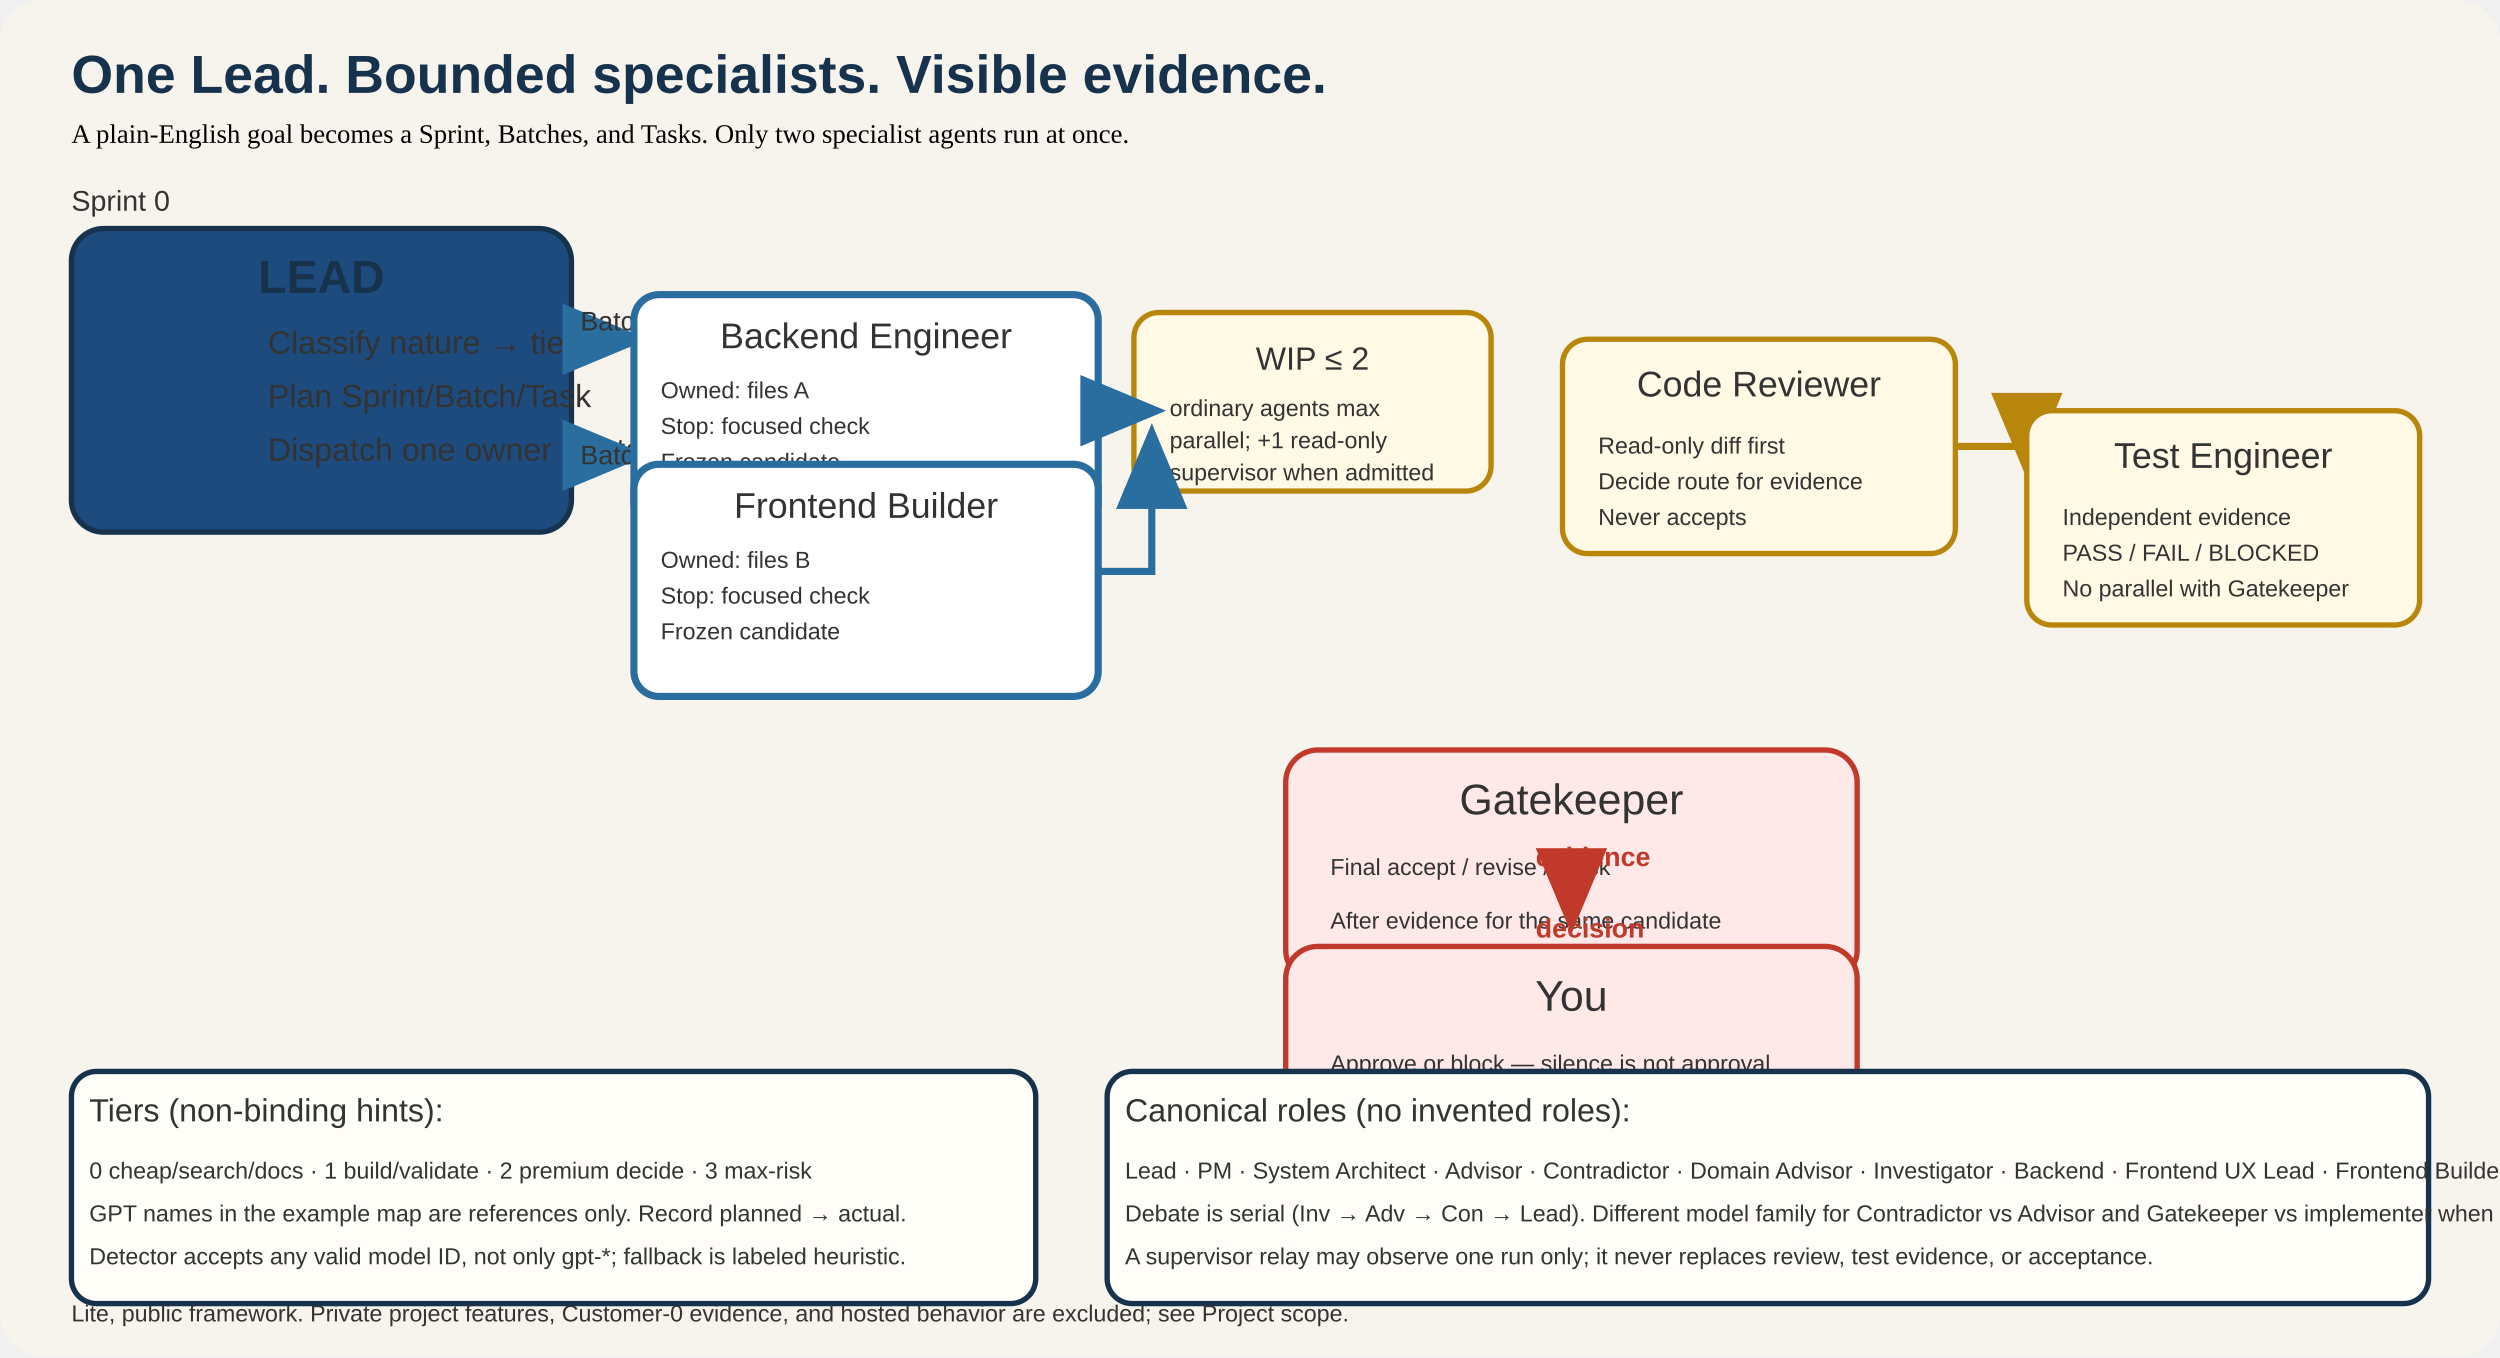
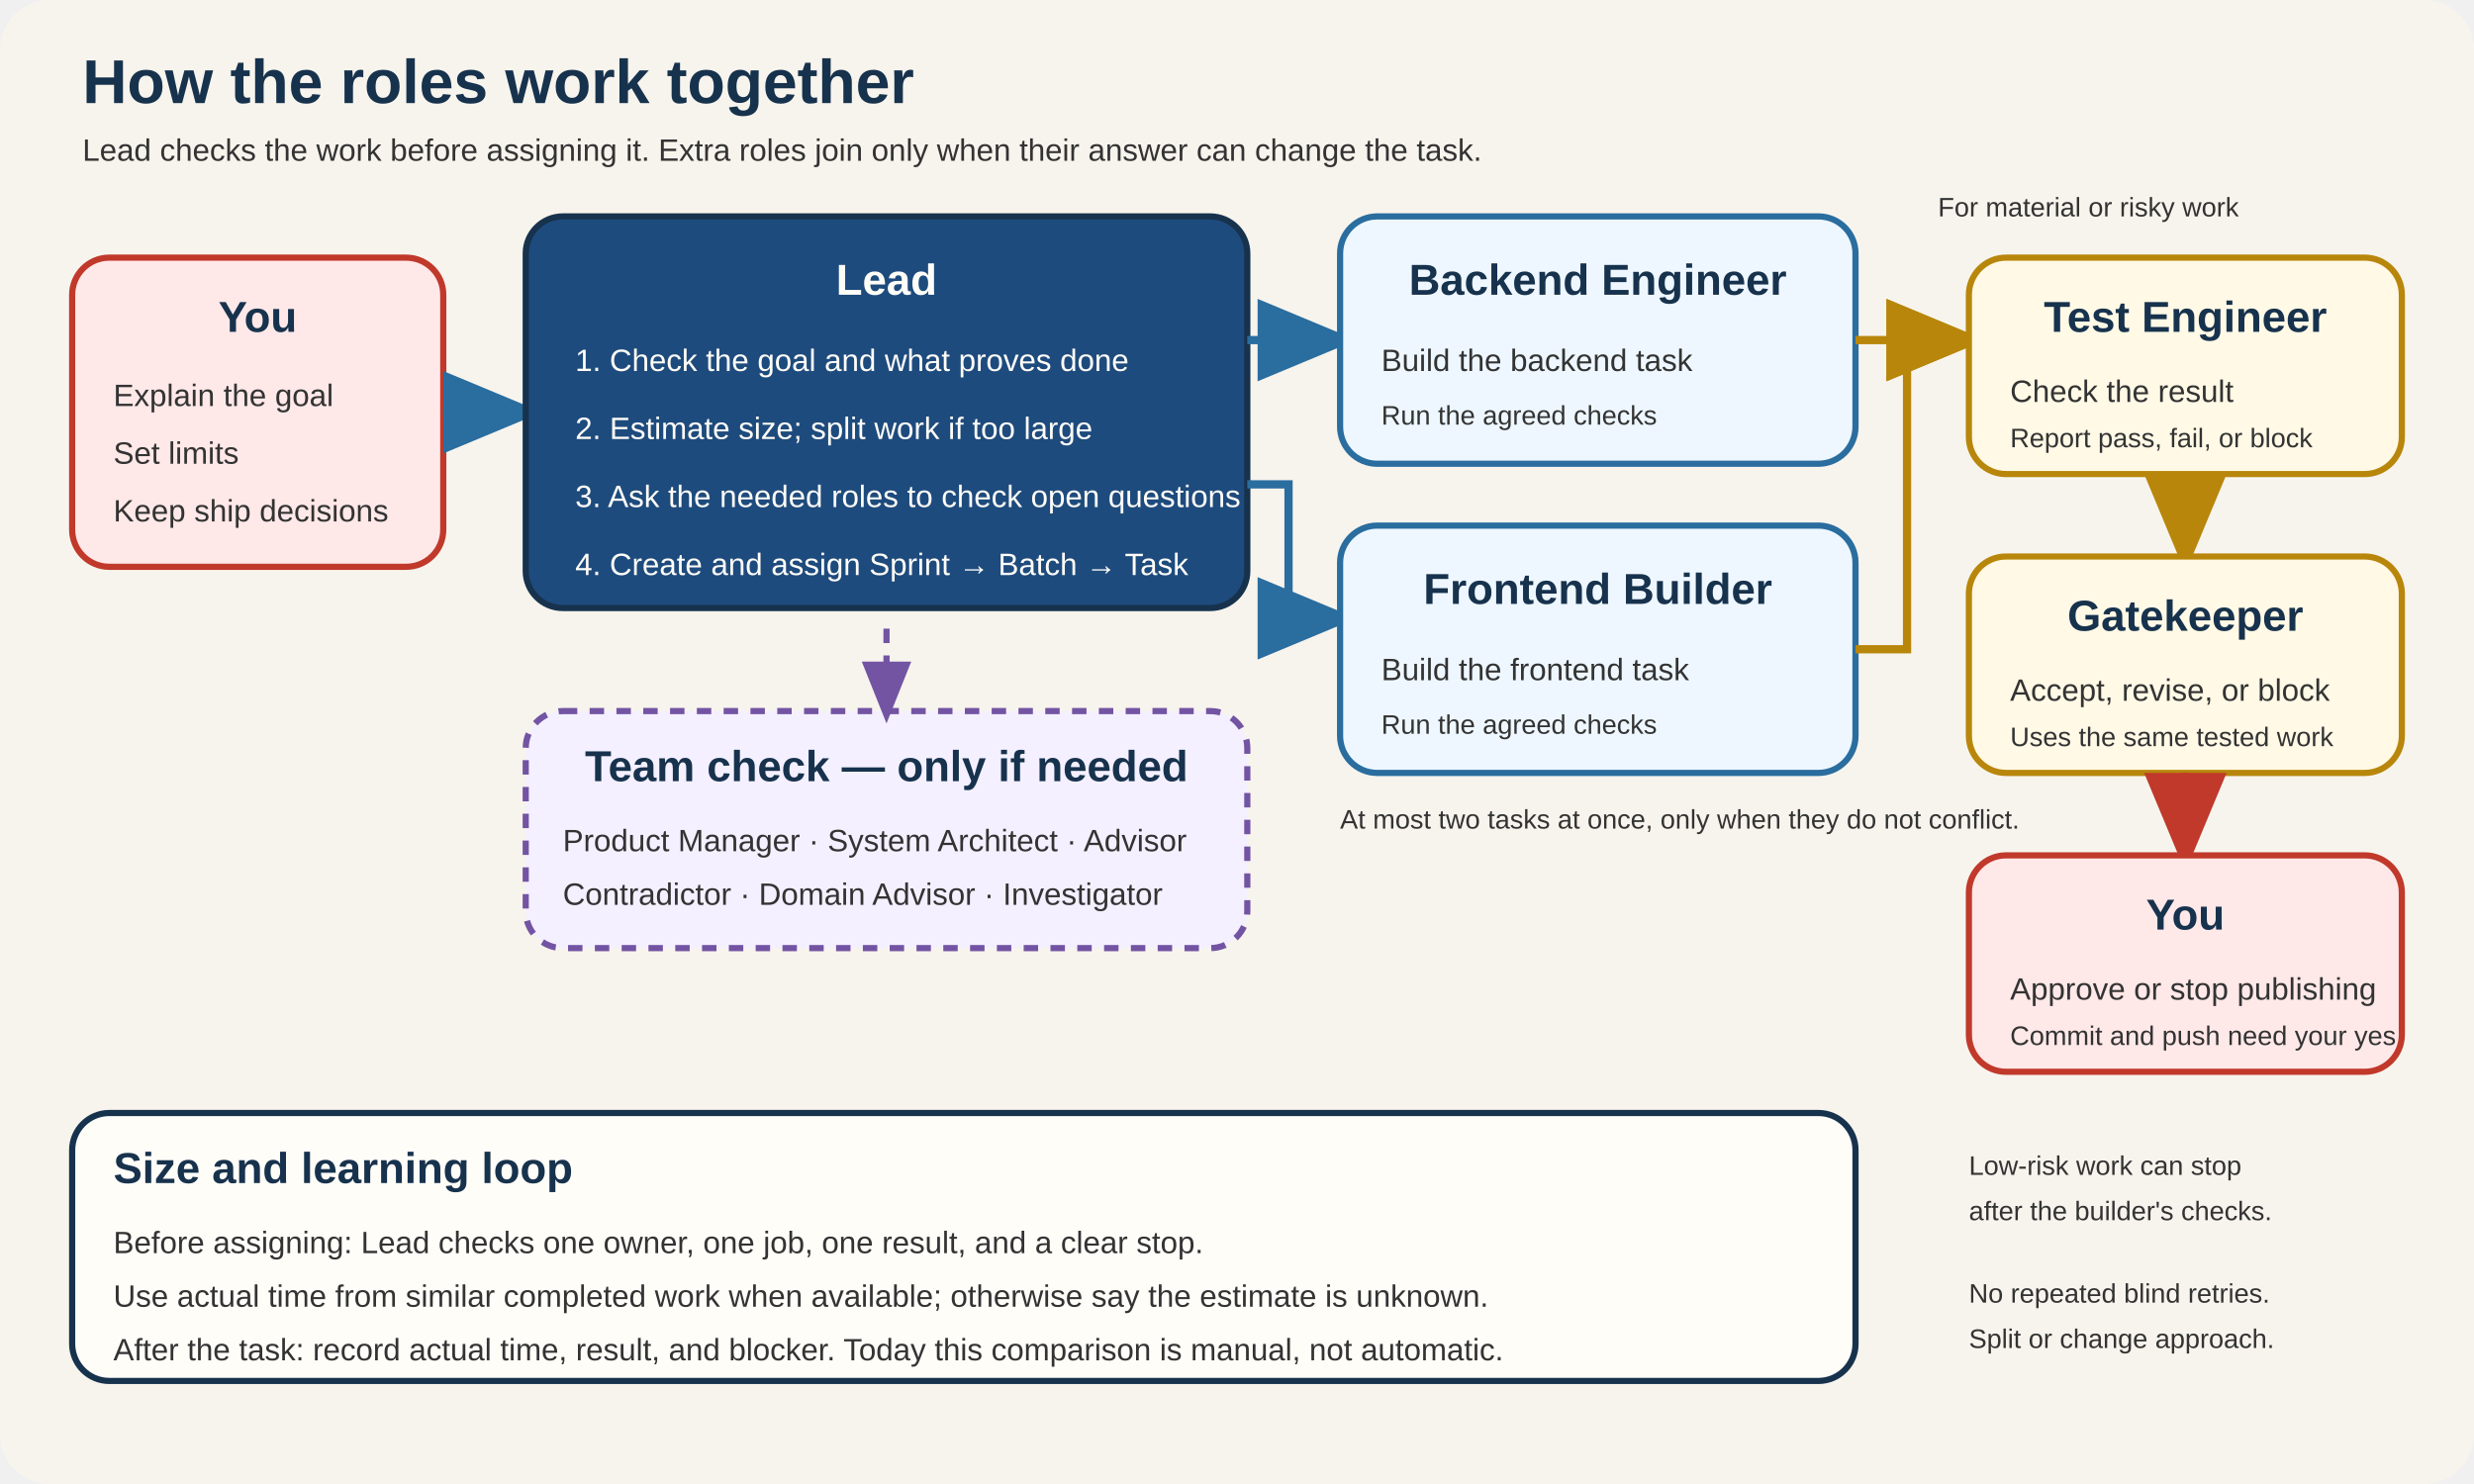
- <svg xmlns="http://www.w3.org/2000/svg" viewBox="0 0 1400 760" role="img" aria-labelledby="title desc">
+ <svg xmlns="http://www.w3.org/2000/svg" width="1200" height="720" viewBox="0 0 1200 720" role="img" aria-labelledby="title desc">
  <style>
-     .bg { fill: #f7f4ed; }
-     .card { fill: #fffdf8; stroke: #17324d; stroke-width: 3; }
-     .lead { fill: #1e4b7d; }
-     .agent { fill: #fff; stroke: #2a6d9f; stroke-width: 4; }
-     .gate { fill: #fff9e6; stroke: #b8860b; stroke-width: 3; }
-     .human { fill: #ffe8e8; stroke: #c0392b; stroke-width: 3; }
-     .label { fill: #17324d; font-family: Arial, sans-serif; font-weight: 700; }
-     .note { fill: #333; font-family: Arial, sans-serif; }
-     .small { font-size: 15px; }
-     .xsmall { font-size: 13px; }
-     .arrow { fill: none; stroke: #2a6d9f; stroke-width: 4; marker-end: url(#arrowhead); }
-     .gatearrow { fill: none; stroke: #b8860b; stroke-width: 4; marker-end: url(#gatehead); }
-     .humanarrow { fill: none; stroke: #c0392b; stroke-width: 4; stroke-dasharray: 12,8; marker-end: url(#humanhead); }
-     .constraint { fill: none; stroke: #17324d; stroke-width: 2; stroke-dasharray: 6,5; }
+     .bg{fill:#f7f4ed}.box{fill:#fffdf8;stroke:#17324d;stroke-width:3}.lead{fill:#1e4b7d}.build{fill:#eef7ff;stroke:#2a6d9f}.check{fill:#fff9e6;stroke:#b8860b}.human{fill:#ffe8e8;stroke:#c0392b}.team{fill:#f4f0ff;stroke:#7354a3;stroke-width:3;stroke-dasharray:7 6}.title{font:700 30px Arial,sans-serif;fill:#17324d}.head{font:700 21px Arial,sans-serif;fill:#17324d}.body{font:15px Arial,sans-serif;fill:#333}.small{font:13px Arial,sans-serif;fill:#333}.white{fill:#fffdf8}.arrow{fill:none;stroke:#2a6d9f;stroke-width:4;marker-end:url(#blue)}.gate{fill:none;stroke:#b8860b;stroke-width:4;marker-end:url(#gold)}.decision{fill:none;stroke:#c0392b;stroke-width:4;marker-end:url(#red)}.consult{fill:none;stroke:#7354a3;stroke-width:3;stroke-dasharray:7 6;marker-end:url(#purple)}
  </style>
  <defs>
-     <marker id="arrowhead" markerWidth="12" markerHeight="10" refX="10" refY="5" orient="auto">
-       <path d="M0,0 L12,5 L0,10 Z" fill="#2a6d9f" />
+     <marker id="blue" markerWidth="12" markerHeight="10" refX="10" refY="5" orient="auto">
+       <path d="M0 0 12 5 0 10Z" fill="#2a6d9f" />
    </marker>
-     <marker id="gatehead" markerWidth="12" markerHeight="10" refX="10" refY="5" orient="auto">
-       <path d="M0,0 L12,5 L0,10 Z" fill="#b8860b" />
+     <marker id="gold" markerWidth="12" markerHeight="10" refX="10" refY="5" orient="auto">
+       <path d="M0 0 12 5 0 10Z" fill="#b8860b" />
    </marker>
-     <marker id="humanhead" markerWidth="12" markerHeight="10" refX="10" refY="5" orient="auto">
-       <path d="M0,0 L12,5 L0,10 Z" fill="#c0392b" />
+     <marker id="red" markerWidth="12" markerHeight="10" refX="10" refY="5" orient="auto">
+       <path d="M0 0 12 5 0 10Z" fill="#c0392b" />
+     </marker>
+     <marker id="purple" markerWidth="10" markerHeight="8" refX="8" refY="4" orient="auto">
+       <path d="M0 0 10 4 0 8Z" fill="#7354a3" />
    </marker>
  </defs>
-   <rect class="bg" width="1400" height="760" rx="24" />
-   <text class="label" x="40" y="52" font-size="30">One Lead. Bounded specialists. Visible evidence.</text>
-   <text class="small" x="40" y="80">A plain-English goal becomes a Sprint, Batches, and Tasks. Only two specialist agents run at once.</text>
-   <text class="note" x="40" y="118" font-size="16">Sprint 0</text>
-   <g transform="translate(40 128)">
-     <rect class="card lead" width="280" height="170" rx="18" />
-     <text class="label" x="140" y="36" text-anchor="middle" font-size="26" fill="#fffdf8">LEAD</text>
-     <text class="note" x="110" y="70" font-size="18">Classify nature → tier</text>
-     <text class="note" x="110" y="100" font-size="18">Plan Sprint/Batch/Task</text>
-     <text class="note" x="110" y="130" font-size="18">Dispatch one owner per task</text>
+   <rect class="bg" width="1200" height="720" rx="24" />
+   <text class="title" x="40" y="50">How the roles work together</text>
+   <text class="body" x="40" y="78">Lead checks the work before assigning it. Extra roles join only when their answer can change the task.</text>
+   <g transform="translate(35 125)">
+     <rect class="box human" width="180" height="150" rx="18" />
+     <text class="head" x="90" y="36" text-anchor="middle">You</text>
+     <text class="body" x="20" y="72">Explain the goal</text>
+     <text class="body" x="20" y="100">Set limits</text>
+     <text class="body" x="20" y="128">Keep ship decisions</text>
  </g>
-   <path class="arrow" d="M320 190 H355" />
-   <path class="arrow" d="M320 255 H355" />
-   <g font-family="Arial" font-size="15" fill="#333">
-     <text x="325" y="185">Batch A</text>
-     <text x="325" y="260">Batch B</text>
+   <path class="arrow" d="M215 200H255" />
+   <g transform="translate(255 105)">
+     <rect class="box lead" width="350" height="190" rx="18" />
+     <text class="head white" x="175" y="38" text-anchor="middle">Lead</text>
+     <text class="body white" x="24" y="75">1. Check the goal and what proves done</text>
+     <text class="body white" x="24" y="108">2. Estimate size; split work if too large</text>
+     <text class="body white" x="24" y="141">3. Ask the needed roles to check open questions</text>
+     <text class="body white" x="24" y="174">4. Create and assign Sprint → Batch → Task</text>
  </g>
-   <g transform="translate(355 165)">
-     <rect class="agent" width="260" height="130" rx="14" />
-     <text class="note" x="130" y="30" text-anchor="middle" font-size="20">Backend Engineer</text>
-     <text class="note xsmall" x="15" y="58">Owned: files A</text>
-     <text class="note xsmall" x="15" y="78">Stop: focused check</text>
-     <text class="note xsmall" x="15" y="98">Frozen candidate</text>
+   <g transform="translate(255 345)">
+     <rect class="box team" width="350" height="115" rx="18" />
+     <text class="head" x="175" y="34" text-anchor="middle">Team check — only if needed</text>
+     <text class="body" x="18" y="68">Product Manager · System Architect · Advisor</text>
+     <text class="body" x="18" y="94">Contradictor · Domain Advisor · Investigator</text>
  </g>
-   <g transform="translate(355 260)">
-     <rect class="agent" width="260" height="130" rx="14" />
-     <text class="note" x="130" y="30" text-anchor="middle" font-size="20">Frontend Builder</text>
-     <text class="note xsmall" x="15" y="58">Owned: files B</text>
-     <text class="note xsmall" x="15" y="78">Stop: focused check</text>
-     <text class="note xsmall" x="15" y="98">Frozen candidate</text>
+   <path class="consult" d="M430 305V345" />
+   <path class="arrow" d="M605 165H650" />
+   <path class="arrow" d="M605 235H625V300H650" />
+   <g transform="translate(650 105)">
+     <rect class="box build" width="250" height="120" rx="18" />
+     <text class="head" x="125" y="38" text-anchor="middle">Backend Engineer</text>
+     <text class="body" x="20" y="75">Build the backend task</text>
+     <text class="small" x="20" y="101">Run the agreed checks</text>
  </g>
-   <g transform="translate(635 175)">
-     <rect class="card gate" width="200" height="100" rx="14" />
-     <text class="note" x="100" y="32" text-anchor="middle" font-size="18">WIP ≤ 2</text>
-     <text class="note xsmall" x="20" y="58">ordinary agents max</text>
-     <text class="note xsmall" x="20" y="76">parallel; +1 read-only</text>
-     <text class="note xsmall" x="20" y="94">supervisor when admitted</text>
+   <g transform="translate(650 255)">
+     <rect class="box build" width="250" height="120" rx="18" />
+     <text class="head" x="125" y="38" text-anchor="middle">Frontend Builder</text>
+     <text class="body" x="20" y="75">Build the frontend task</text>
+     <text class="small" x="20" y="101">Run the agreed checks</text>
  </g>
-   <path class="arrow" d="M615 230 H645" />
-   <path class="arrow" d="M615 320 H645 V245" />
-   <g transform="translate(875 190)">
-     <rect class="card gate" width="220" height="120" rx="14" />
-     <text class="note" x="110" y="32" text-anchor="middle" font-size="20">Code Reviewer</text>
-     <text class="note xsmall" x="20" y="64">Read-only diff first</text>
-     <text class="note xsmall" x="20" y="84">Decide route for evidence</text>
-     <text class="note xsmall" x="20" y="104">Never accepts</text>
+   <text class="small" x="650" y="402">At most two tasks at once, only when they do not conflict.</text>
+   <text class="small" x="940" y="105">For material or risky work</text>
+   <path class="gate" d="M900 165H955" />
+   <path class="gate" d="M900 315H925V165H955" />
+   <g transform="translate(955 125)">
+     <rect class="box check" width="210" height="105" rx="18" />
+     <text class="head" x="105" y="36" text-anchor="middle">Test Engineer</text>
+     <text class="body" x="20" y="70">Check the result</text>
+     <text class="small" x="20" y="92">Report pass, fail, or block</text>
  </g>
-   <path class="gatearrow" d="M1095 250 H1135 V260" />
-   <g transform="translate(1135 230)">
-     <rect class="card gate" width="220" height="120" rx="14" />
-     <text class="note" x="110" y="32" text-anchor="middle" font-size="20">Test Engineer</text>
-     <text class="note xsmall" x="20" y="64">Independent evidence</text>
-     <text class="note xsmall" x="20" y="84">PASS / FAIL / BLOCKED</text>
-     <text class="note xsmall" x="20" y="104">No parallel with Gatekeeper</text>
+   <path class="gate" d="M1060 230V270" />
+   <g transform="translate(955 270)">
+     <rect class="box check" width="210" height="105" rx="18" />
+     <text class="head" x="105" y="36" text-anchor="middle">Gatekeeper</text>
+     <text class="body" x="20" y="70">Accept, revise, or block</text>
+     <text class="small" x="20" y="92">Uses the same tested work</text>
  </g>
-   <g transform="translate(720 420)">
-     <rect class="card human" width="320" height="130" rx="18" />
-     <text class="note" x="160" y="36" text-anchor="middle" font-size="24">Gatekeeper</text>
-     <text class="note xsmall" x="25" y="70">Final accept / revise / block</text>
-     <text class="note xsmall" x="25" y="100">After evidence for the same candidate</text>
-     <text class="note xsmall" x="25" y="120">Never edits code</text>
+   <path class="decision" d="M1060 375V415" />
+   <g transform="translate(955 415)">
+     <rect class="box human" width="210" height="105" rx="18" />
+     <text class="head" x="105" y="36" text-anchor="middle">You</text>
+     <text class="body" x="20" y="70">Approve or stop publishing</text>
+     <text class="small" x="20" y="92">Commit and push need your yes</text>
  </g>
-   <path class="humanarrow" d="M880 485 V515" />
-   <g font-family="Arial" font-size="15" fill="#c0392b" font-weight="700">
-     <text x="860" y="485">evidence</text>
-     <text x="860" y="525">decision</text>
+   <g transform="translate(35 540)">
+     <rect class="box" width="865" height="130" rx="18" />
+     <text class="head" x="20" y="34">Size and learning loop</text>
+     <text class="body" x="20" y="68">Before assigning: Lead checks one owner, one job, one result, and a clear stop.</text>
+     <text class="body" x="20" y="94">Use actual time from similar completed work when available; otherwise say the estimate is unknown.</text>
+     <text class="body" x="20" y="120">After the task: record actual time, result, and blocker. Today this comparison is manual, not automatic.</text>
  </g>
-   <g transform="translate(720 530)">
-     <rect class="card human" width="320" height="100" rx="18" />
-     <text class="note" x="160" y="36" text-anchor="middle" font-size="24">You</text>
-     <text class="note xsmall" x="25" y="70">Approve or block — silence is not approval</text>
-     <text class="note xsmall" x="25" y="90">Commit / push / release need explicit yes</text>
-   </g>
-   <g transform="translate(40 600)">
-     <rect class="card" width="540" height="130" rx="14" />
-     <text class="note" x="10" y="28" font-size="18">Tiers (non-binding hints):</text>
-     <text class="note xsmall" x="10" y="60">0 cheap/search/docs · 1 build/validate · 2 premium decide · 3 max-risk</text>
-     <text class="note xsmall" x="10" y="84">GPT names in the example map are references only. Record planned → actual.</text>
-     <text class="note xsmall" x="10" y="108">Detector accepts any valid model ID, not only gpt-*; fallback is labeled heuristic.</text>
-   </g>
-   <g transform="translate(620 600)">
-     <rect class="card" width="740" height="130" rx="14" />
-     <text class="note" x="10" y="28" font-size="18">Canonical roles (no invented roles):</text>
-     <text class="note xsmall" x="10" y="60">Lead · PM · System Architect · Advisor · Contradictor · Domain Advisor · Investigator · Backend · Frontend UX Lead · Frontend Builder · Code Reviewer · Test Engineer · Docs Steward · Gatekeeper</text>
-     <text class="note xsmall" x="10" y="84">Debate is serial (Inv → Adv → Con → Lead). Different model family for Contradictor vs Advisor and Gatekeeper vs implementer when the pool allows.</text>
-     <text class="note xsmall" x="10" y="108">A supervisor relay may observe one run only; it never replaces review, test evidence, or acceptance.</text>
-   </g>
-   <text class="note xsmall" x="40" y="740">Lite, public framework. Private project features, Customer-0 evidence, and hosted behavior are excluded; see Project scope.</text>
+   <text class="small" x="955" y="570">Low-risk work can stop</text>
+   <text class="small" x="955" y="592">after the builder's checks.</text>
+   <text class="small" x="955" y="632">No repeated blind retries.</text>
+   <text class="small" x="955" y="654">Split or change approach.</text>
</svg>
